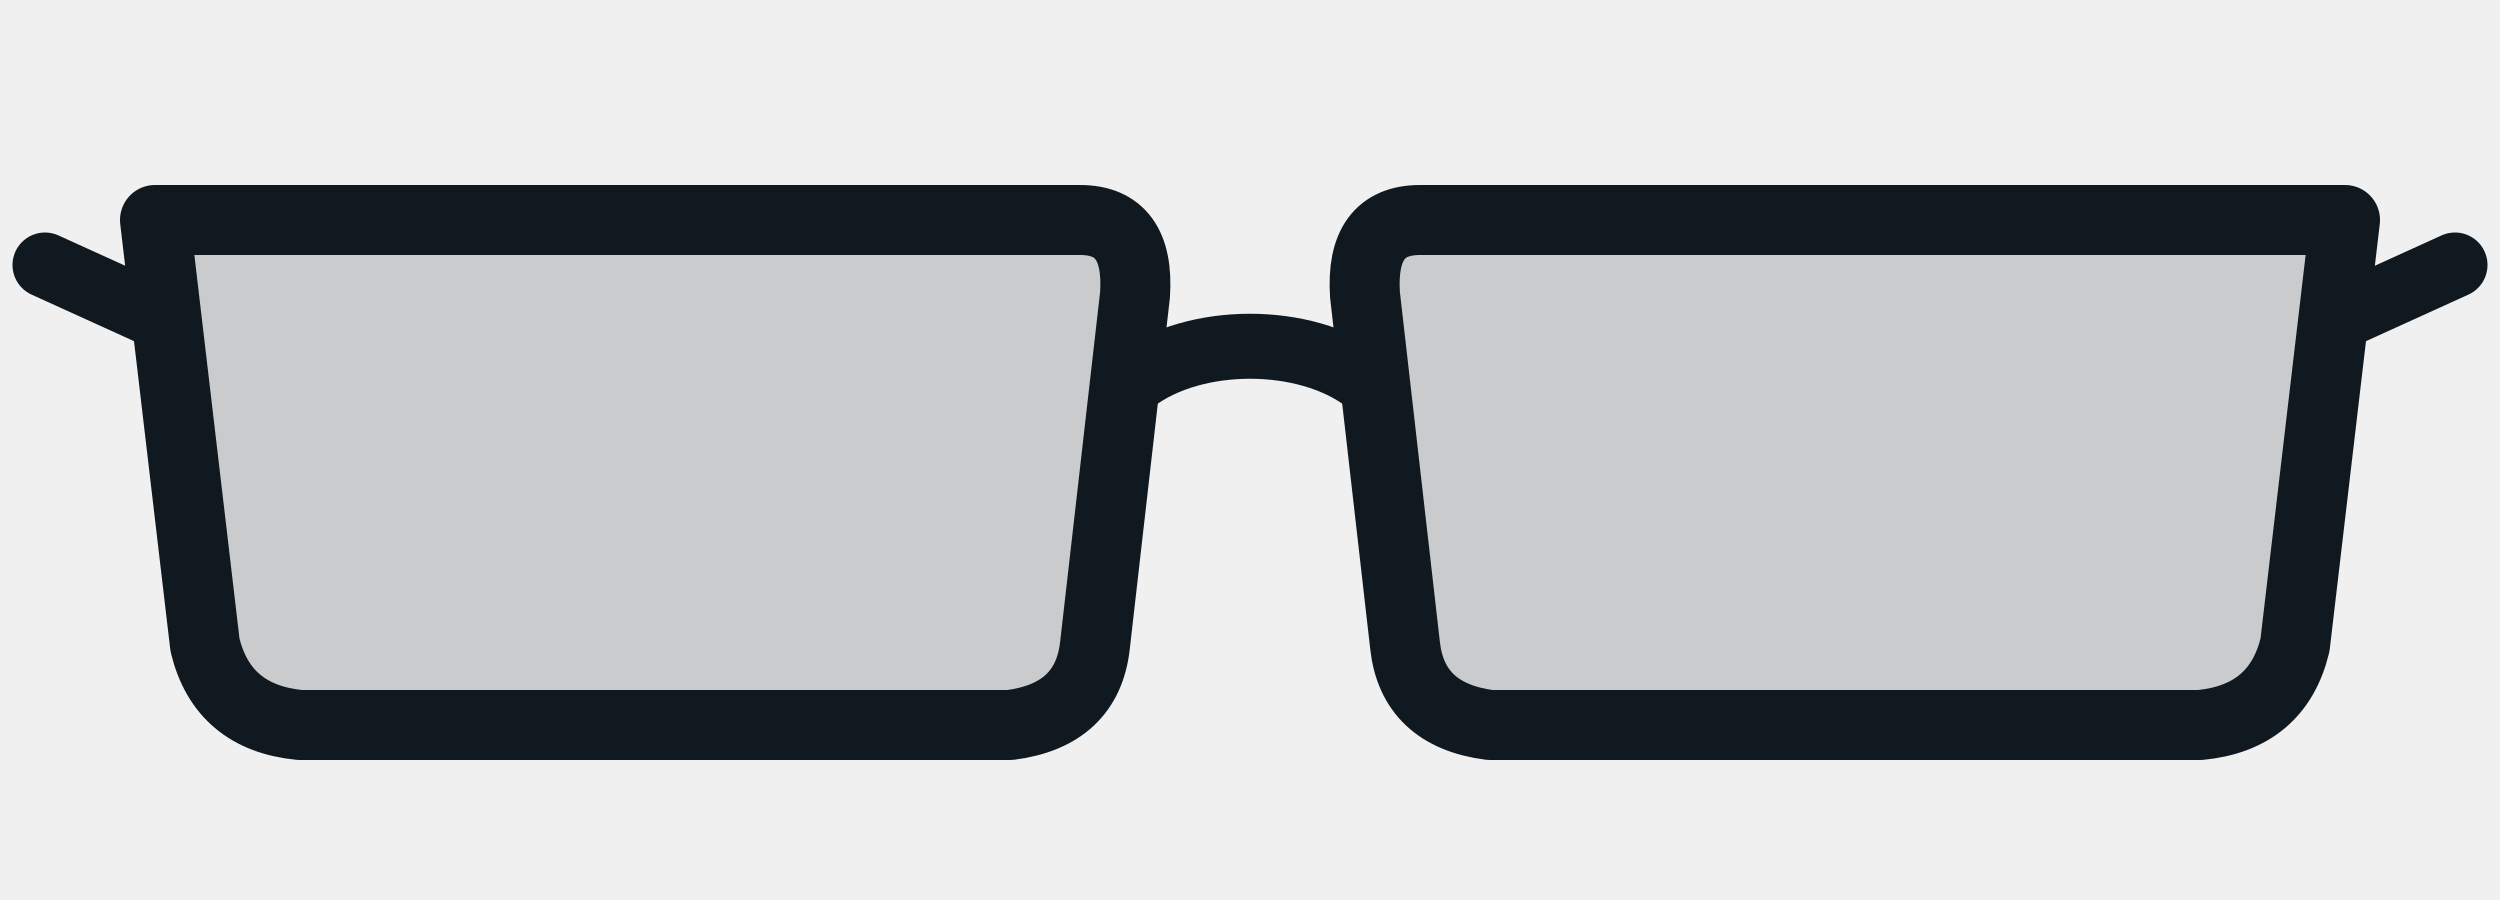
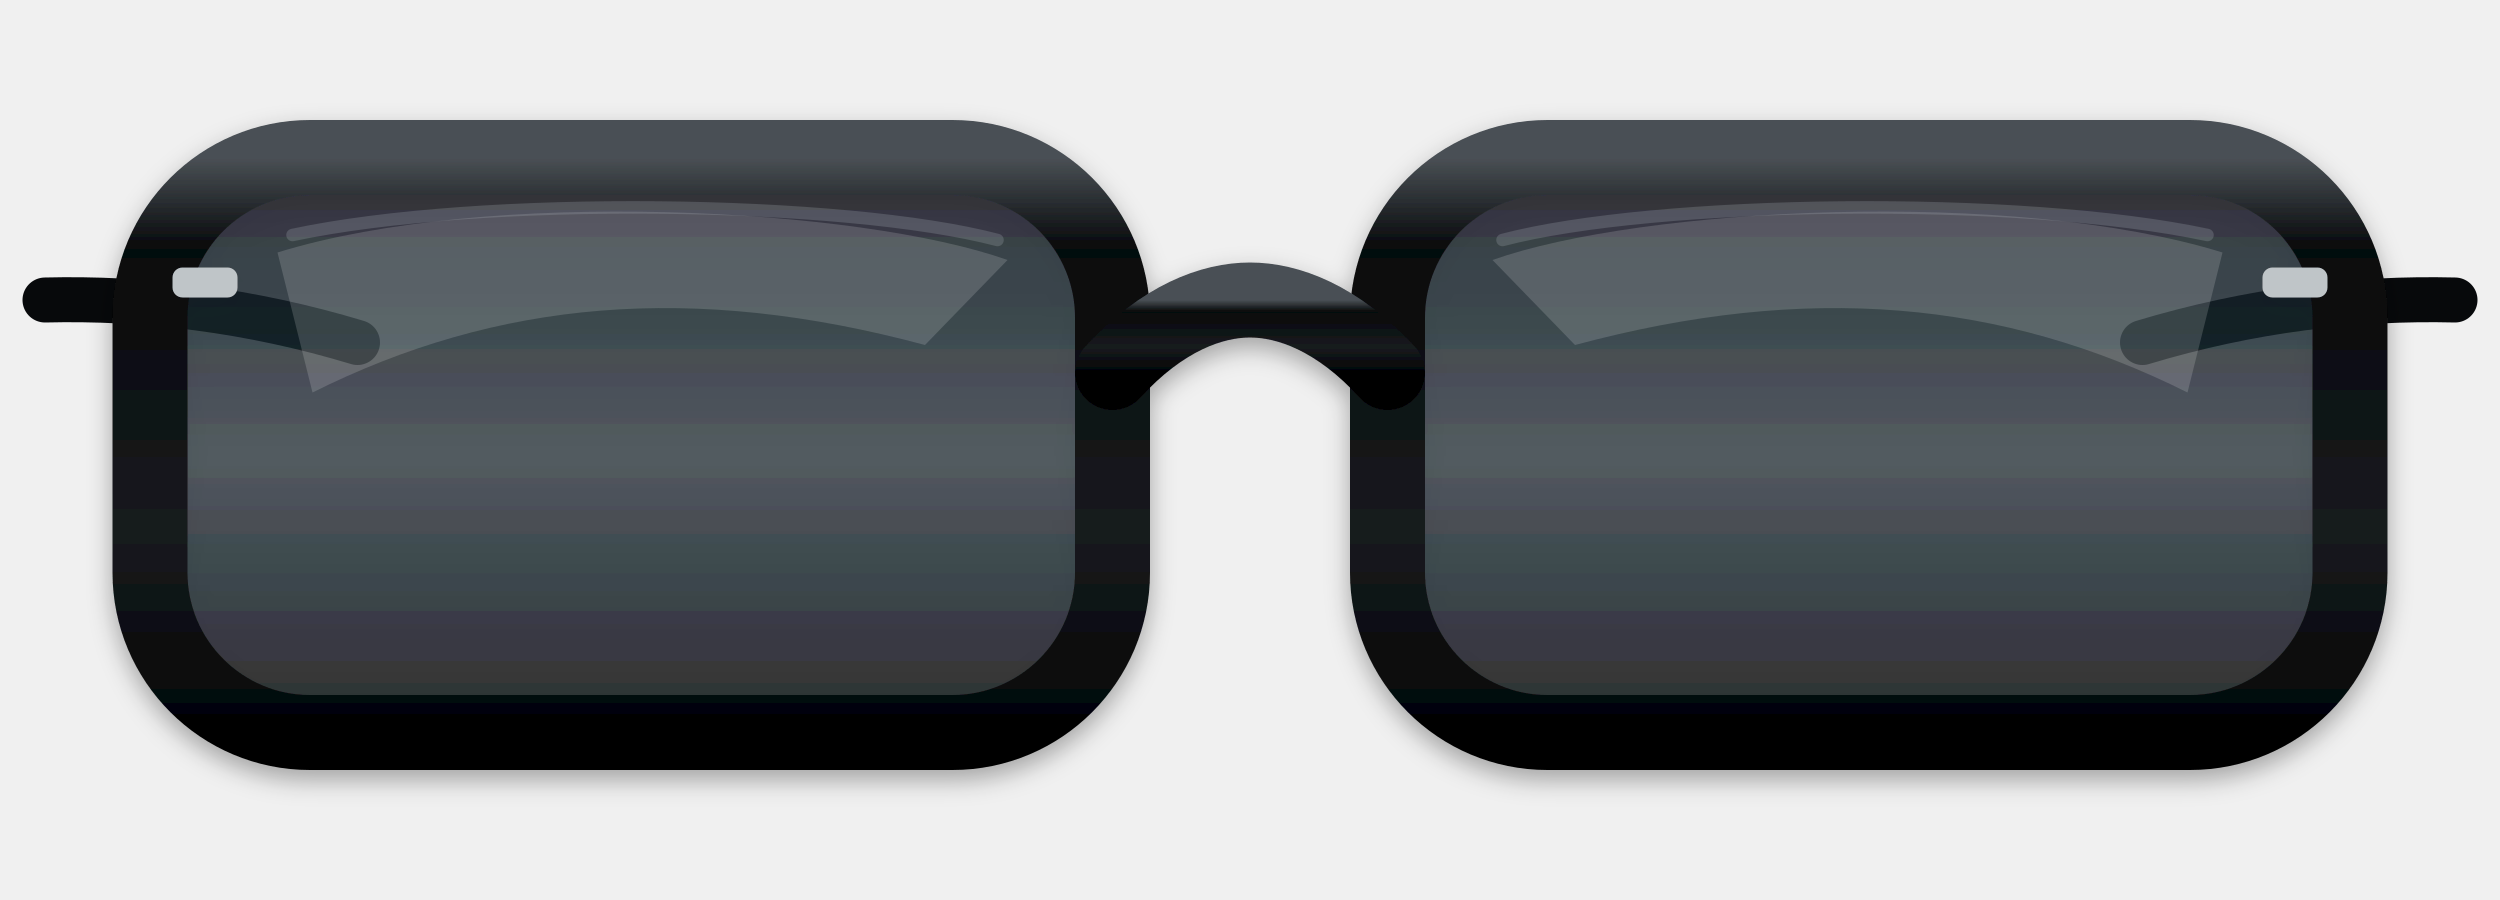
<svg xmlns="http://www.w3.org/2000/svg" width="1000" height="360" viewBox="0 0 1000 360" fill="none">
-   <g fill="#182229" fill-opacity="0.18" stroke="#101820" stroke-width="28" stroke-linejoin="round">
-     <path d="M62 88 H432 Q456 88 454 118 L438 258 Q435 286 404 290 H120 Q89 287 82 258 Z" />
-     <path d="M546 118 Q544 88 568 88 H938 L918 258 Q911 287 880 290 H596 Q565 286 562 258 Z" />
+   <defs>
+     <linearGradient id="frame" x1="0" y1="0" x2="0" y2="1">
+       <stop stop-color="#4A5055" />
+       <stop offset=".16" stop-color="#06080A" />
+       <stop offset=".65" stop-color="#171B1F" />
+       <stop offset="1" stop-color="#020304" />
+     </linearGradient>
+     <linearGradient id="smoke" x1="0" y1="0" x2="0" y2="1">
+       <stop stop-color="#111820" stop-opacity=".82" />
+       <stop offset=".52" stop-color="#27323B" stop-opacity=".72" />
+       <stop offset="1" stop-color="#0C1116" stop-opacity=".82" />
+     </linearGradient>
+     <filter id="shadow" x="-10%" y="-20%" width="120%" height="150%">
+       <feDropShadow dx="0" dy="4" stdDeviation="5" flood-color="#000" flood-opacity=".32" />
+     </filter>
+   </defs>
+   <g stroke="#07090B" stroke-width="18" stroke-linecap="round">
+     <path d="M143 137 C100 124 58 119 18 120" />
+     <path d="M857 137 C900 124 942 119 982 120" />
  </g>
-   <g stroke="#101820" stroke-width="26" stroke-linecap="round">
-     <path d="M454 152 C478 134 522 134 546 152" />
-     <path d="M62 126 L18 106" />
-     <path d="M938 126 L982 106" />
+   <g filter="url(#shadow)">
+     <rect x="60" y="63" width="385" height="230" rx="64" fill="url(#smoke)" stroke="url(#frame)" stroke-width="30" />
+     <rect x="555" y="63" width="385" height="230" rx="64" fill="url(#smoke)" stroke="url(#frame)" stroke-width="30" />
+     <path d="M445 149 C465 127 485 120 500 120 C515 120 535 127 555 149" stroke="url(#frame)" stroke-width="30" stroke-linecap="round" />
+     <rect x="69" y="107" width="26" height="12" rx="4" fill="#BFC5C8" />
+     <rect x="905" y="107" width="26" height="12" rx="4" fill="#BFC5C8" />
+   </g>
+   <g opacity=".16" fill="#fff">
+     <path d="M111 101 C195 75 344 83 403 104 L370 138 C277 113 199 120 125 157 Z" />
+     <path d="M889 101 C805 75 656 83 597 104 L630 138 C723 113 801 120 875 157 Z" />
+   </g>
+   <g opacity=".25" stroke="#A7B0B6" stroke-width="5" stroke-linecap="round">
+     <path d="M117 94 C192 78 338 80 399 96" />
+     <path d="M601 96 C662 80 808 78 883 94" />
  </g>
</svg>
